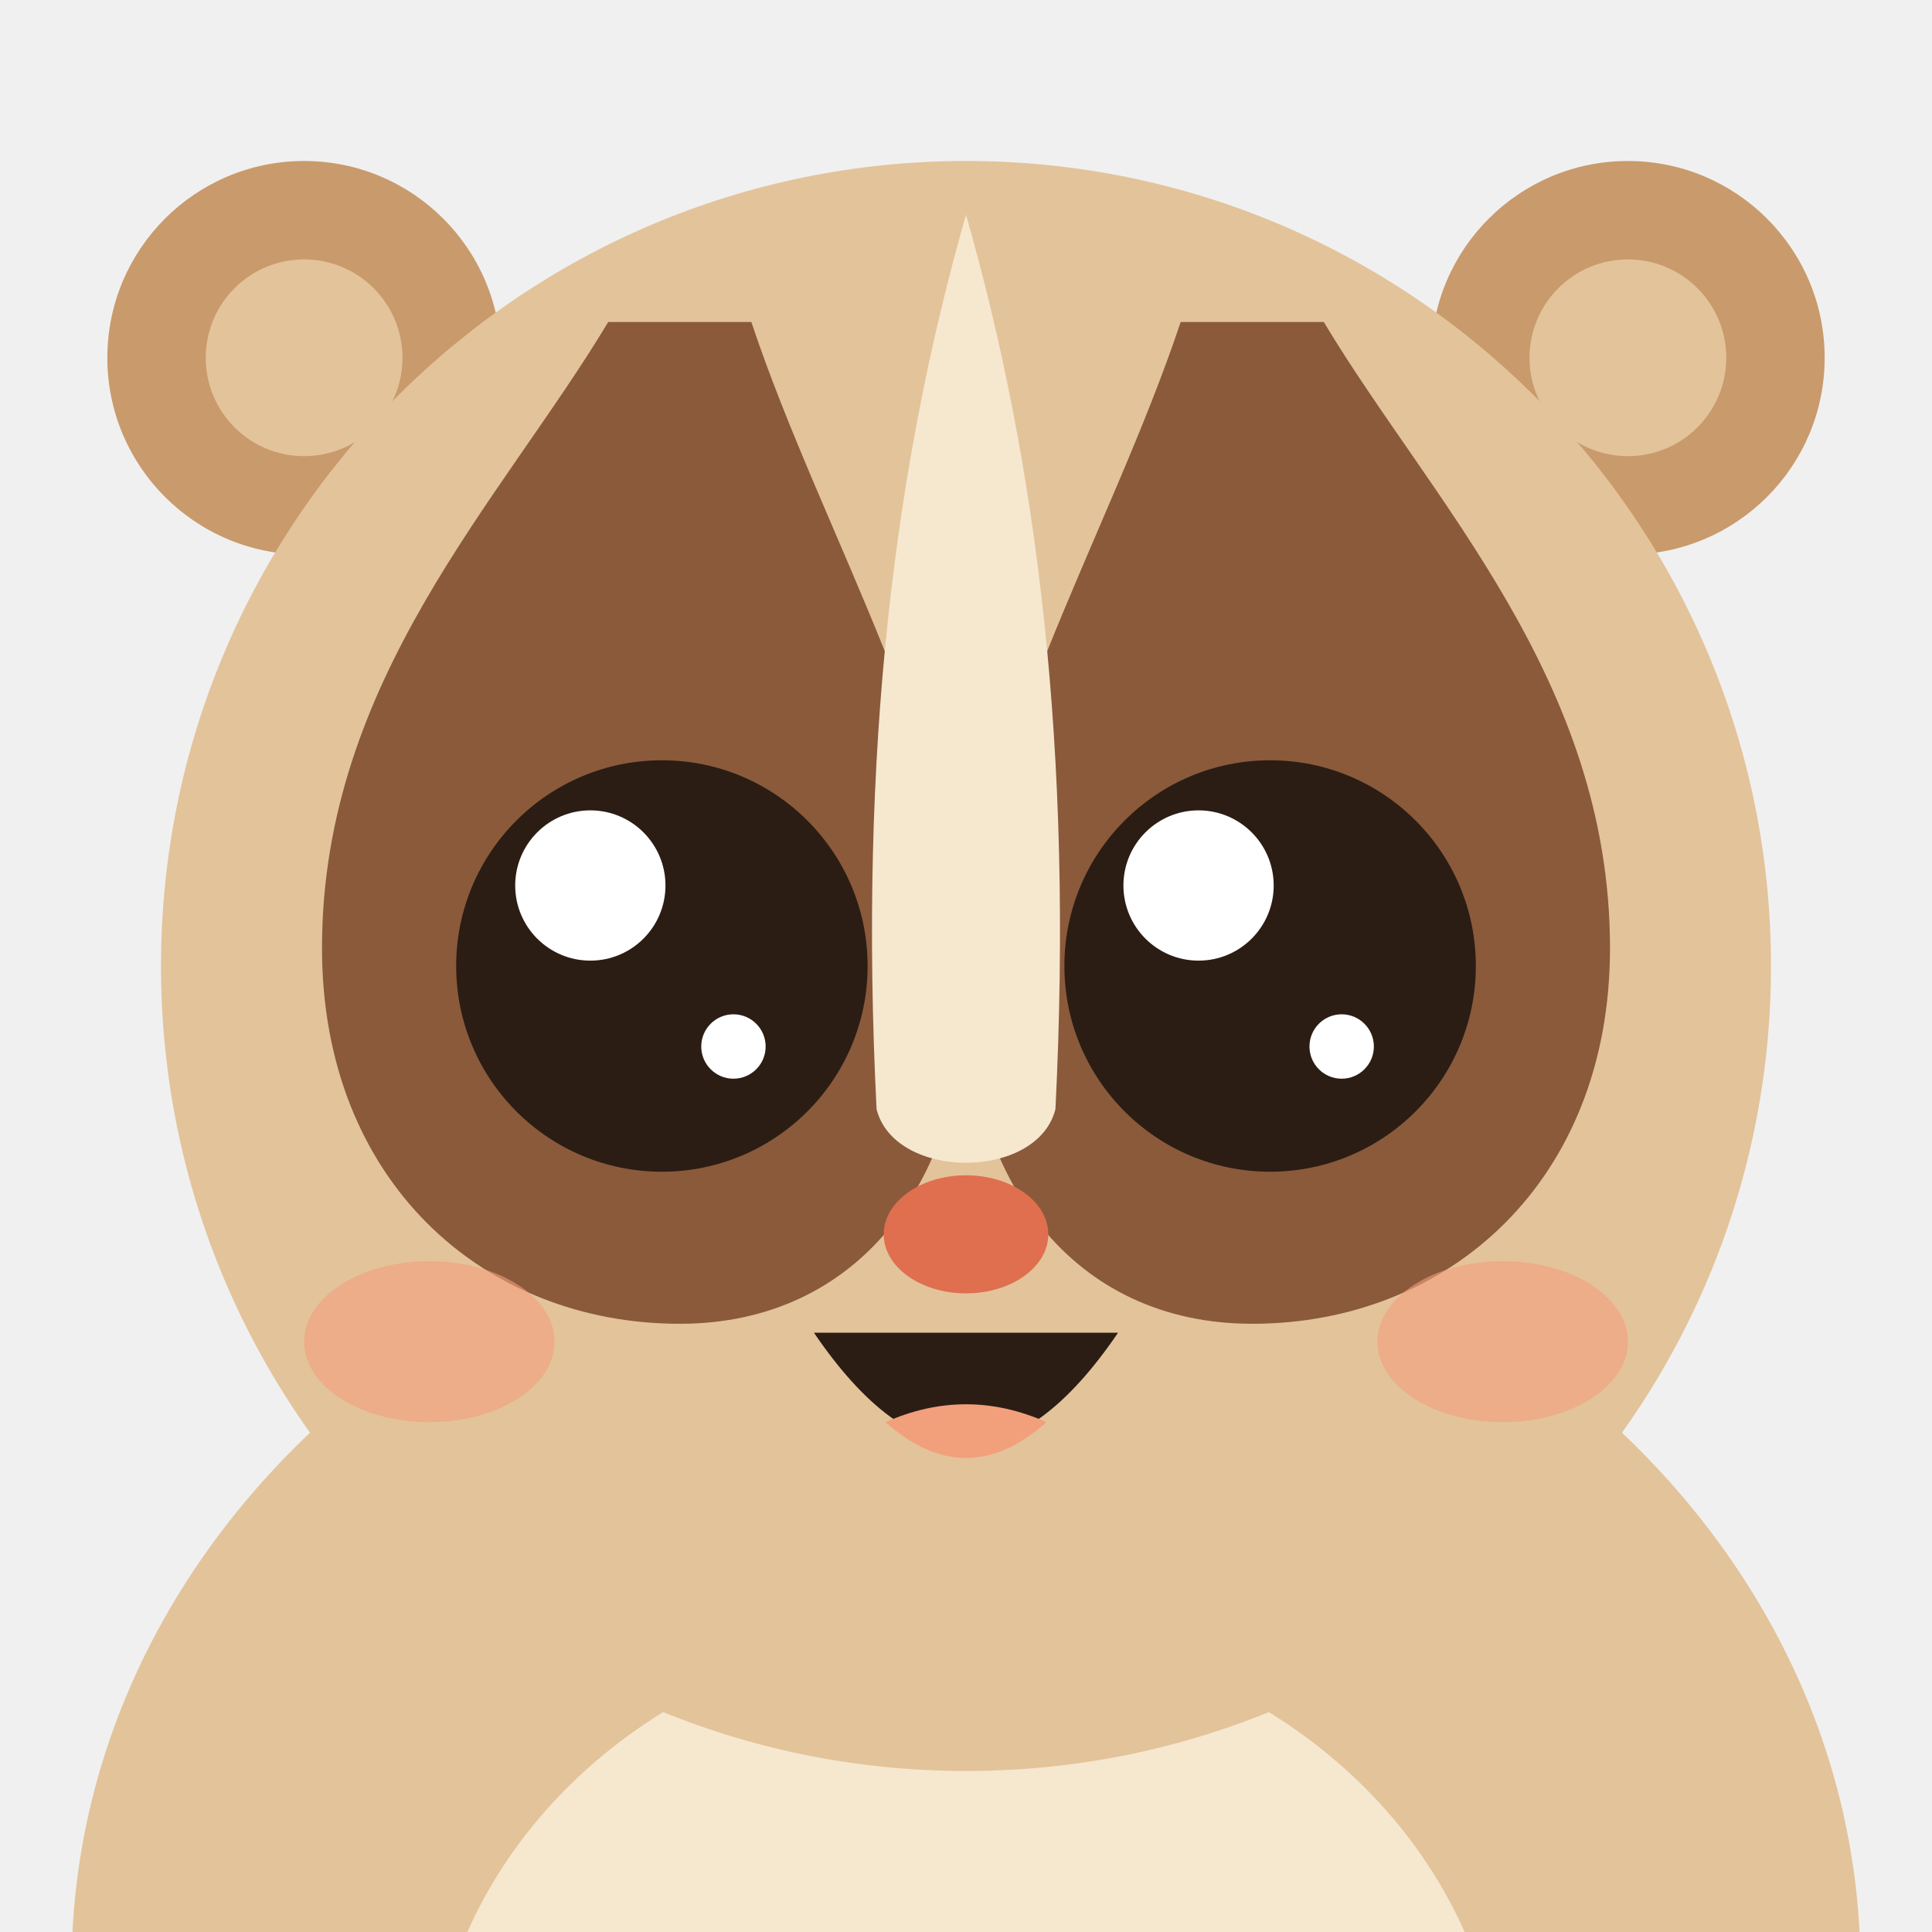
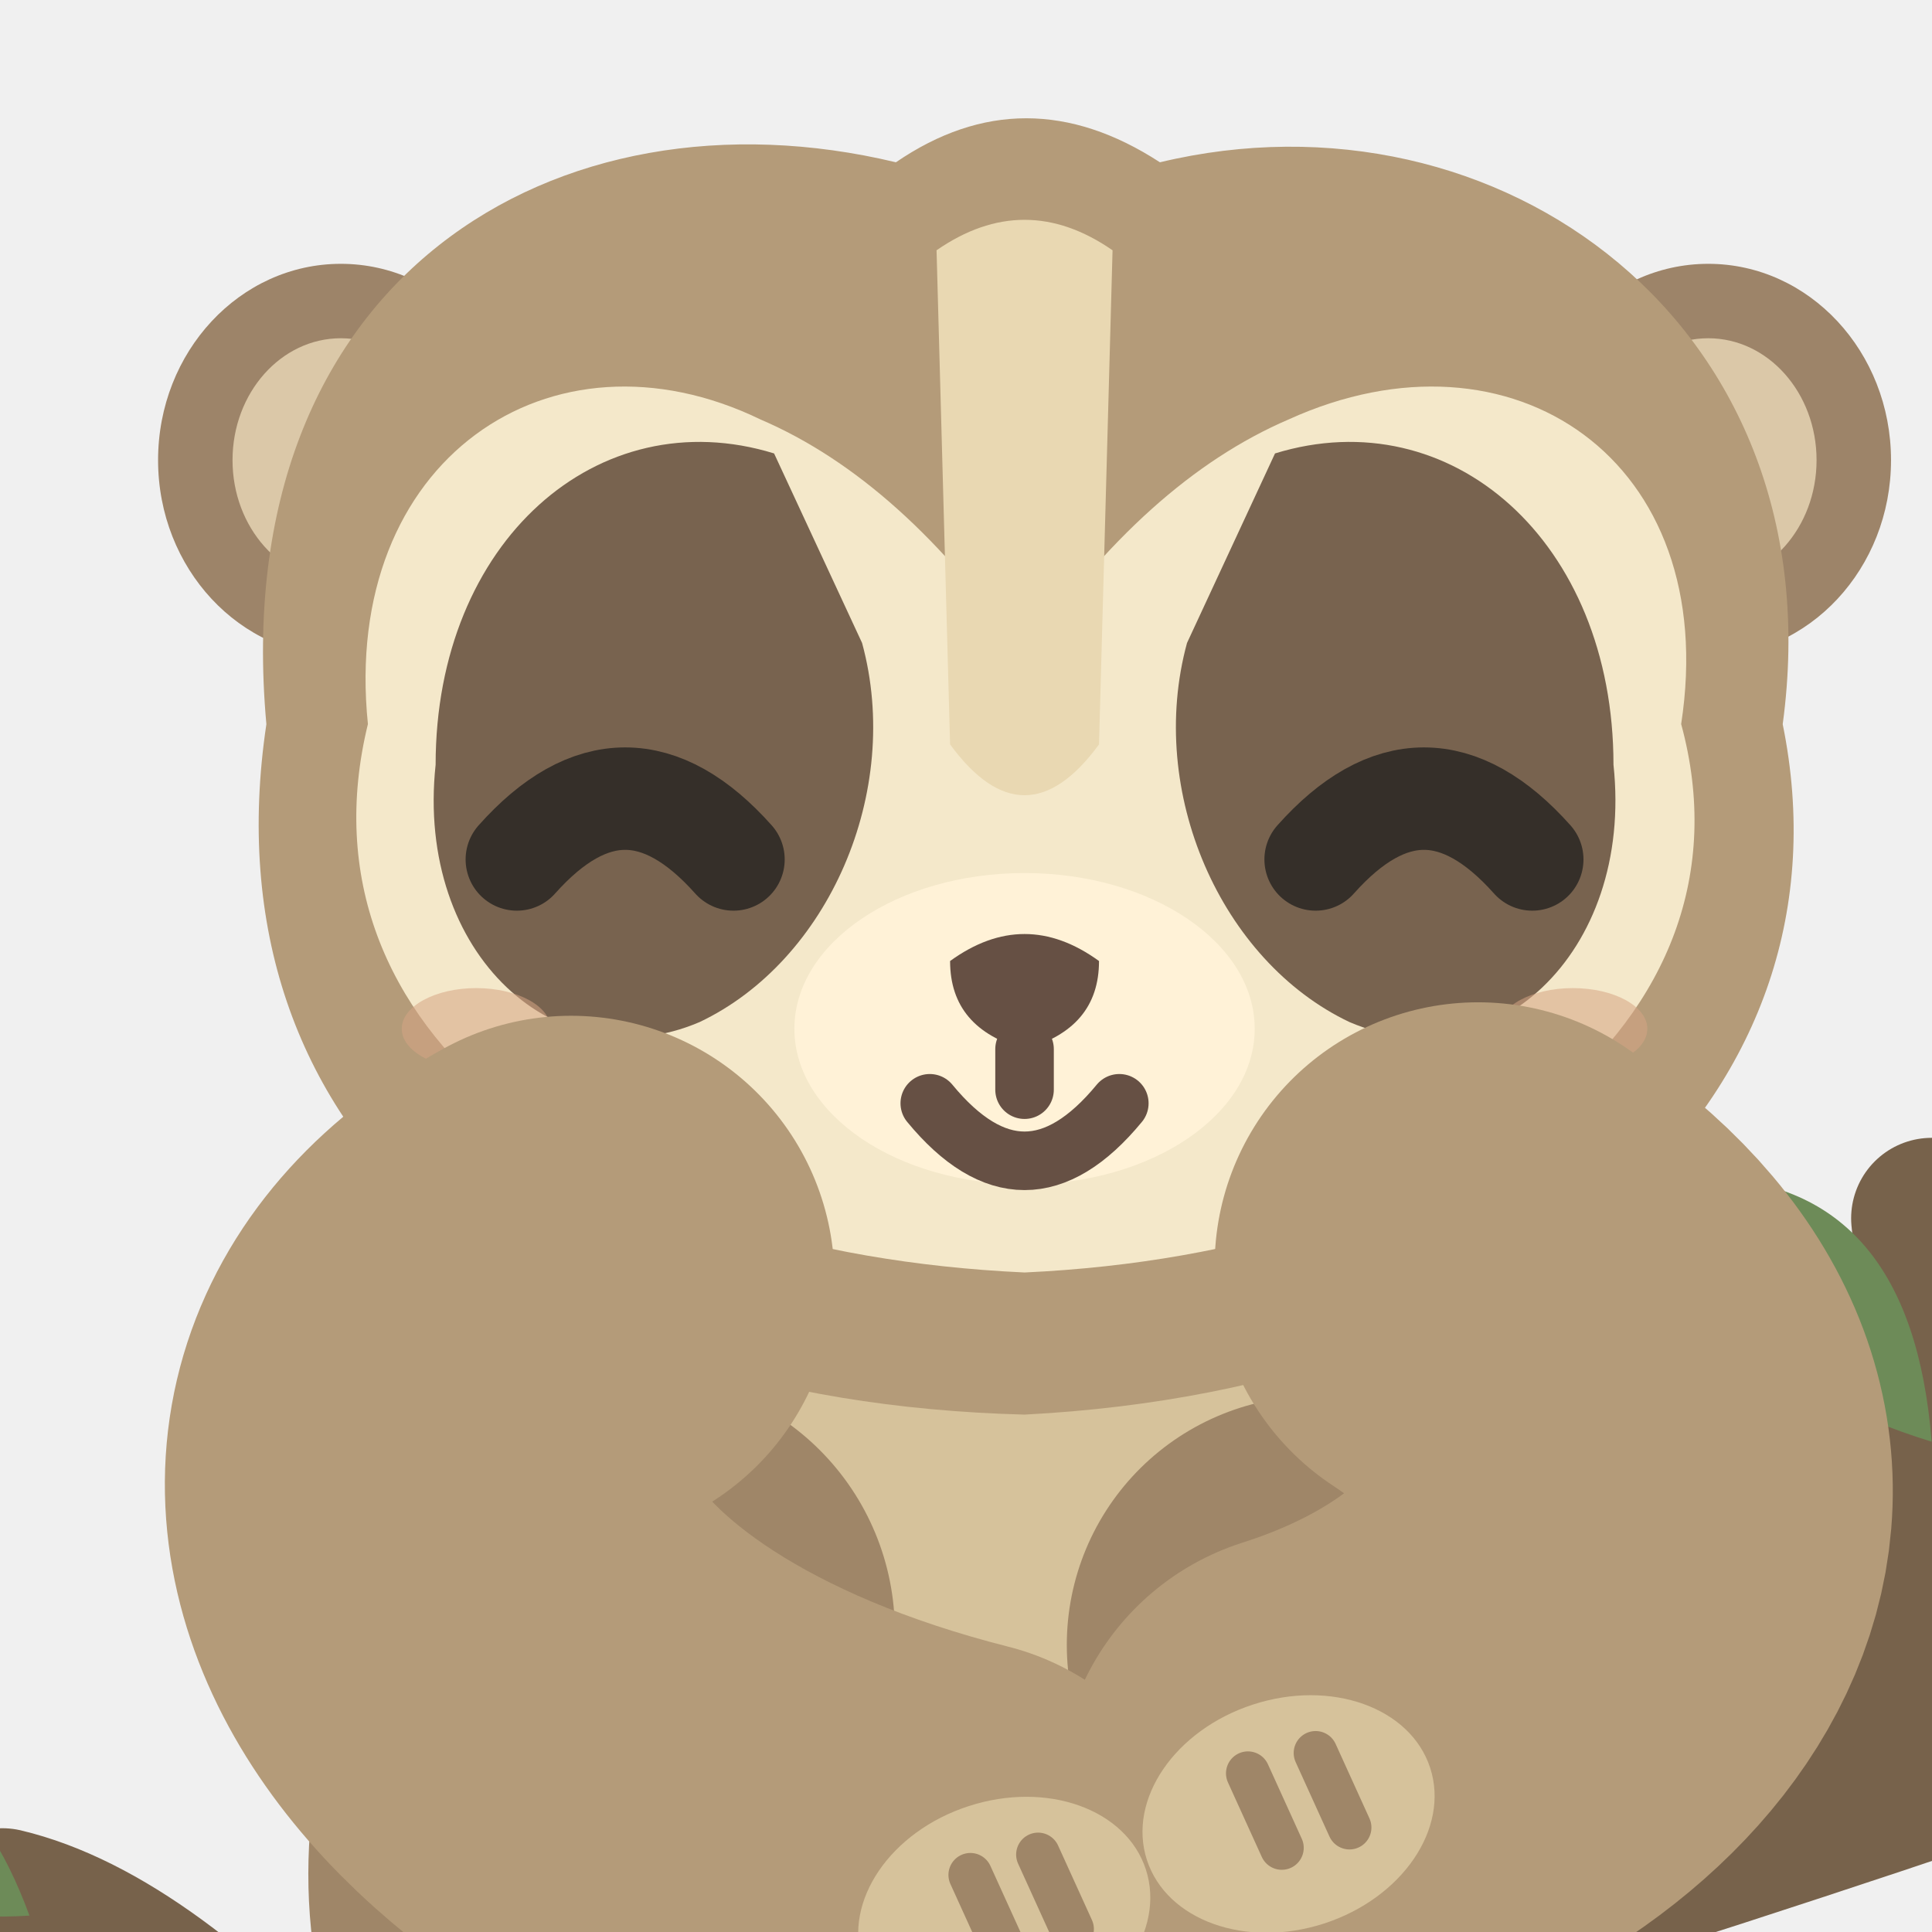
- <svg xmlns="http://www.w3.org/2000/svg" width="108" height="108" viewBox="66 42 108 108">
-   <circle cx="190" cy="54" r="5" fill="#f4b942" />
-   <circle cx="40" cy="80" r="3.5" fill="#f4b942" />
-   <circle cx="58" cy="44" r="2.5" fill="#f29f7c" />
-   <path d="M200 150C210 128 230 122 246 126C240 144 222 154 200 150Z" fill="#6fb38a" />
-   <path d="M40 176C28 158 10 154 -4 158C2 176 22 184 40 176Z" fill="#2a7a5c" />
-   <circle cx="83" cy="62" r="11" fill="#c99a6b" />
-   <circle cx="157" cy="62" r="11" fill="#c99a6b" />
-   <circle cx="83" cy="62" r="5.5" fill="#e3c39a" />
-   <circle cx="157" cy="62" r="5.5" fill="#e3c39a" />
-   <ellipse cx="120" cy="152" rx="50" ry="44" fill="#e3c39a" />
-   <ellipse cx="120" cy="160" rx="30" ry="27" fill="#f6e7cf" />
-   <circle cx="120" cy="96" r="45" fill="#e3c39a" />
-   <path d="M100 60C94 70 84 80 84 95C84 108 93 116 104 116C114 116 120 108 120 97C120 85 112 72 108 60Z" fill="#8a5a3b" />
-   <path d="M140 60C146 70 156 80 156 95C156 108 147 116 136 116C126 116 120 108 120 97C120 85 128 72 132 60Z" fill="#8a5a3b" />
-   <path d="M120 54C116 68 114 84 115 104C116 108 124 108 125 104C126 84 124 68 120 54Z" fill="#f6e7cf" />
-   <circle cx="103" cy="96" r="11.5" fill="#2b1d14" />
-   <circle cx="137" cy="96" r="11.5" fill="#2b1d14" />
-   <circle cx="99" cy="91.5" r="4.2" fill="#ffffff" />
-   <circle cx="133" cy="91.5" r="4.2" fill="#ffffff" />
-   <circle cx="107" cy="100.5" r="1.8" fill="#ffffff" />
-   <circle cx="141" cy="100.5" r="1.8" fill="#ffffff" />
-   <path d="M111.5 116.5Q120 129 128.5 116.5Z" fill="#2b1d14" />
-   <path d="M115.5 121.5Q120 125.5 124.5 121.5Q120 119.5 115.5 121.5Z" fill="#f29f7c" />
-   <path d="M0 -8L2 -2L8 0L2 2L0 8L-2 2L-8 0L-2 -2Z" transform="translate(56 102) scale(.8)" fill="#f4b942" />
-   <path d="M0 -8L2 -2L8 0L2 2L0 8L-2 2L-8 0L-2 -2Z" transform="translate(186 96) scale(.65)" fill="#f4b942" />
-   <ellipse cx="120" cy="111" rx="4.6" ry="3.3" fill="#df6f4f" />
-   <ellipse cx="90" cy="117" rx="7" ry="4.5" fill="#f29f7c" fill-opacity="0.600" />
-   <ellipse cx="150" cy="117" rx="7" ry="4.5" fill="#f29f7c" fill-opacity="0.600" />
-   <path d="M-6 182C60 164 150 172 248 152" fill="none" stroke="#a65a37" stroke-width="15" stroke-linecap="round" stroke-linejoin="round" />
-   <path d="M30 177C70 168 120 170 170 166" fill="none" stroke="#d2794f" stroke-width="3" stroke-linecap="round" stroke-linejoin="round" />
-   <ellipse cx="88" cy="170" rx="13" ry="10" fill="#c99a6b" />
-   <ellipse cx="152" cy="165" rx="13" ry="10" fill="#c99a6b" />
-   <path d="M82 166v6M88 165v7M94 166v6M146 161v6M152 160v7M158 161v6" fill="none" stroke="#8a5a3b" stroke-width="1.8" stroke-linecap="round" stroke-linejoin="round" />
+ <svg xmlns="http://www.w3.org/2000/svg" width="132" height="132" viewBox="770 980 132 132" fill="none">
+   <path d="M822.425 1054.91C799.3 1064.63 801.15 1101.63 813.175 1118.74C822.733 1128.6 836.608 1130.15 854.8 1123.36C872.375 1115.5 880.7 1087.29 863.587 1065.09L822.425 1054.91Z" fill="#B49B79" />
+   <path d="M830.288 1063.24C817.338 1074.34 816.875 1103.01 826.588 1112.73C834.604 1119.82 842.775 1119.35 851.1 1111.34C864.05 1097 860.35 1075.73 850.175 1064.63L830.288 1063.24Z" fill="#D6C29B" />
+   <path d="M813.637 1091.45C805.929 1105.63 807.008 1116.27 816.875 1123.36C823.35 1126.14 831.058 1123.67 840 1115.96" stroke="#9F8668" stroke-width="35" stroke-linecap="round" />
+   <path d="M859.887 1092.38C870.371 1104.09 872.221 1113.19 865.437 1119.66C861.121 1122.44 855.417 1121.82 848.325 1117.81" stroke="#9F8668" stroke-width="34" stroke-linecap="round" />
+   <path d="M759.525 1133.08C807.008 1124.44 859.733 1109.95 917.7 1089.6" stroke="#77624B" stroke-width="23" stroke-linecap="round" />
+   <path d="M888.563 1101.63C898.738 1086.83 903.208 1074.03 901.975 1063.24M792.363 1126.6C784.038 1117.35 776.638 1111.95 770.163 1110.41" stroke="#77624B" stroke-width="11" stroke-linecap="round" />
+   <path d="M901.975 1078.5C890.875 1075.11 885.787 1069.1 886.712 1060.46C895.962 1060.77 901.05 1066.78 901.975 1078.5Z" fill="#6D8B58" />
+   <path d="M903.825 1072.49C903.825 1062 908.758 1055.53 918.625 1053.06C919.242 1062 914.308 1068.48 903.825 1072.49Z" fill="#47735A" />
+   <path d="M772.012 1110.88C762.454 1111.49 757.058 1107.79 755.825 1099.78C763.225 1097.92 768.621 1101.62 772.012 1110.88Z" fill="#6D8B58" />
+   <path d="M793.288 1024.85C800.184 1024.85 805.775 1018.84 805.775 1011.44C805.775 1004.03 800.184 998.025 793.288 998.025C786.391 998.025 780.8 1004.03 780.8 1011.44C780.8 1018.84 786.391 1024.85 793.288 1024.85Z" fill="#9D8469" />
+   <path d="M886.713 1024.85C893.609 1024.85 899.2 1018.84 899.2 1011.44C899.2 1004.03 893.609 998.025 886.713 998.025C879.816 998.025 874.225 1004.03 874.225 1011.44C874.225 1018.84 879.816 1024.85 886.713 1024.85Z" fill="#9D8469" />
+   <path d="M793.287 1019.76C797.374 1019.76 800.687 1016.04 800.687 1011.44C800.687 1006.84 797.374 1003.11 793.287 1003.11C789.201 1003.11 785.887 1006.84 785.887 1011.44C785.887 1016.04 789.201 1019.76 793.287 1019.76Z" fill="#DBC8A8" />
+   <path d="M886.713 1019.76C890.799 1019.76 894.113 1016.04 894.113 1011.44C894.113 1006.84 890.799 1003.11 886.713 1003.11C882.626 1003.11 879.312 1006.84 879.312 1011.44C879.312 1016.04 882.626 1019.76 886.713 1019.76Z" fill="#DBC8A8" />
+   <path d="M788.2 1029.48C785.425 998.95 808.087 985.538 831.212 991.088C837.071 987.079 843.083 987.079 849.25 991.088C872.375 985.538 895.5 1002.19 891.8 1029.48C896.887 1054.45 875.612 1074.8 840 1076.65C804.85 1075.73 784.037 1057.23 788.2 1029.48Z" fill="#B49B79" />
+   <path d="M795.137 1029.47C793.287 1011.44 807.625 1001.72 821.962 1008.66C828.437 1011.44 834.45 1016.83 840 1024.85C845.55 1016.83 851.562 1011.44 858.037 1008.66C873.3 1001.72 887.637 1011.44 884.862 1029.47C890.412 1049.82 870.062 1065.55 840 1066.94C809.937 1065.55 790.05 1050.29 795.137 1029.47Z" fill="#F4E8CA" />
+   <path d="M822.888 1010.98C810.863 1007.28 799.763 1016.99 799.763 1032.25C798.375 1045.2 808.088 1053.99 817.8 1049.83C826.588 1045.66 831.675 1034.1 828.9 1023.93L822.888 1010.98Z" fill="#78634F" />
+   <path d="M857.113 1010.98C869.138 1007.28 880.238 1016.99 880.238 1032.25C881.625 1045.2 871.913 1053.99 862.2 1049.83C853.413 1045.66 848.325 1034.1 851.1 1023.93L857.113 1010.98Z" fill="#78634F" />
+   <path d="M833.988 997.1C837.996 994.325 842.004 994.325 846.013 997.1L845.088 1030.86C841.696 1035.49 838.304 1035.49 834.913 1030.86L833.988 997.1Z" fill="#E9D8B2" />
+   <path d="M805.312 1038.72C810.246 1033.18 815.179 1033.18 820.113 1038.72M859.888 1038.72C864.821 1033.18 869.754 1033.18 874.688 1038.72" stroke="#352F29" stroke-width="7" stroke-linecap="round" />
+   <path d="M840 1060.92C848.685 1060.92 855.725 1056.16 855.725 1050.29C855.725 1044.41 848.685 1039.65 840 1039.65C831.315 1039.65 824.275 1044.41 824.275 1050.29C824.275 1056.16 831.315 1060.92 840 1060.92Z" fill="#FFF2D7" />
+   <path d="M834.913 1045.66C838.304 1043.2 841.696 1043.2 845.088 1045.66C845.088 1048.75 843.392 1050.75 840 1051.68C836.608 1050.75 834.913 1048.75 834.913 1045.66Z" fill="#665044" />
+   <path d="M840 1051.68V1054.45M833.525 1055.38C837.842 1060.62 842.158 1060.62 846.475 1055.38" stroke="#665044" stroke-width="4" stroke-linecap="round" />
+   <path opacity="0.55" d="M802.537 1053.06C805.347 1053.06 807.625 1051.82 807.625 1050.29C807.625 1048.75 805.347 1047.51 802.537 1047.51C799.728 1047.51 797.45 1048.75 797.45 1050.29C797.45 1051.82 799.728 1053.06 802.537 1053.06Z" fill="#D6A484" />
+   <path opacity="0.55" d="M877.463 1053.06C880.272 1053.06 882.55 1051.82 882.55 1050.29C882.55 1048.75 880.272 1047.51 877.463 1047.51C874.653 1047.51 872.375 1048.75 872.375 1050.29C872.375 1051.82 874.653 1053.06 877.463 1053.06Z" fill="#D6A484" />
+   <path d="M809.012 1067.4C789.587 1078.04 799.762 1101.16 834.45 1109.95" stroke="#B49B79" stroke-width="36" stroke-linecap="round" />
+   <path d="M870.988 1066.48C889.95 1078.96 880.7 1096.08 860.35 1102.55" stroke="#B49B79" stroke-width="36" stroke-linecap="round" />
+   <path d="M841.042 1118.35C846.387 1116.62 849.631 1111.86 848.29 1107.73C846.948 1103.6 841.527 1101.66 836.183 1103.4C830.838 1105.13 827.594 1109.89 828.936 1114.02C830.277 1118.15 835.698 1120.09 841.042 1118.35Z" fill="#D6C29B" />
+   <path d="M860.467 1111.42C865.812 1109.68 869.056 1104.92 867.715 1100.79C866.373 1096.66 860.952 1094.72 855.608 1096.46C850.263 1098.2 847.019 1102.95 848.361 1107.08C849.702 1111.21 855.123 1113.15 860.467 1111.42Z" fill="#D6C29B" />
+   <path d="M836.3 1108.1L838.613 1113.19L836.3 1108.1ZM840.925 1106.71L843.238 1111.8L840.925 1106.71ZM855.263 1101.16L857.575 1106.25L855.263 1101.16ZM859.888 1099.77L862.2 1104.86L859.888 1099.77Z" fill="black" />
+   <path d="M836.3 1108.1L838.613 1113.19M840.925 1106.71L843.238 1111.8M855.263 1101.16L857.575 1106.25M859.888 1099.77L862.2 1104.86" stroke="#9F8668" stroke-width="3" stroke-linecap="round" />
</svg>
